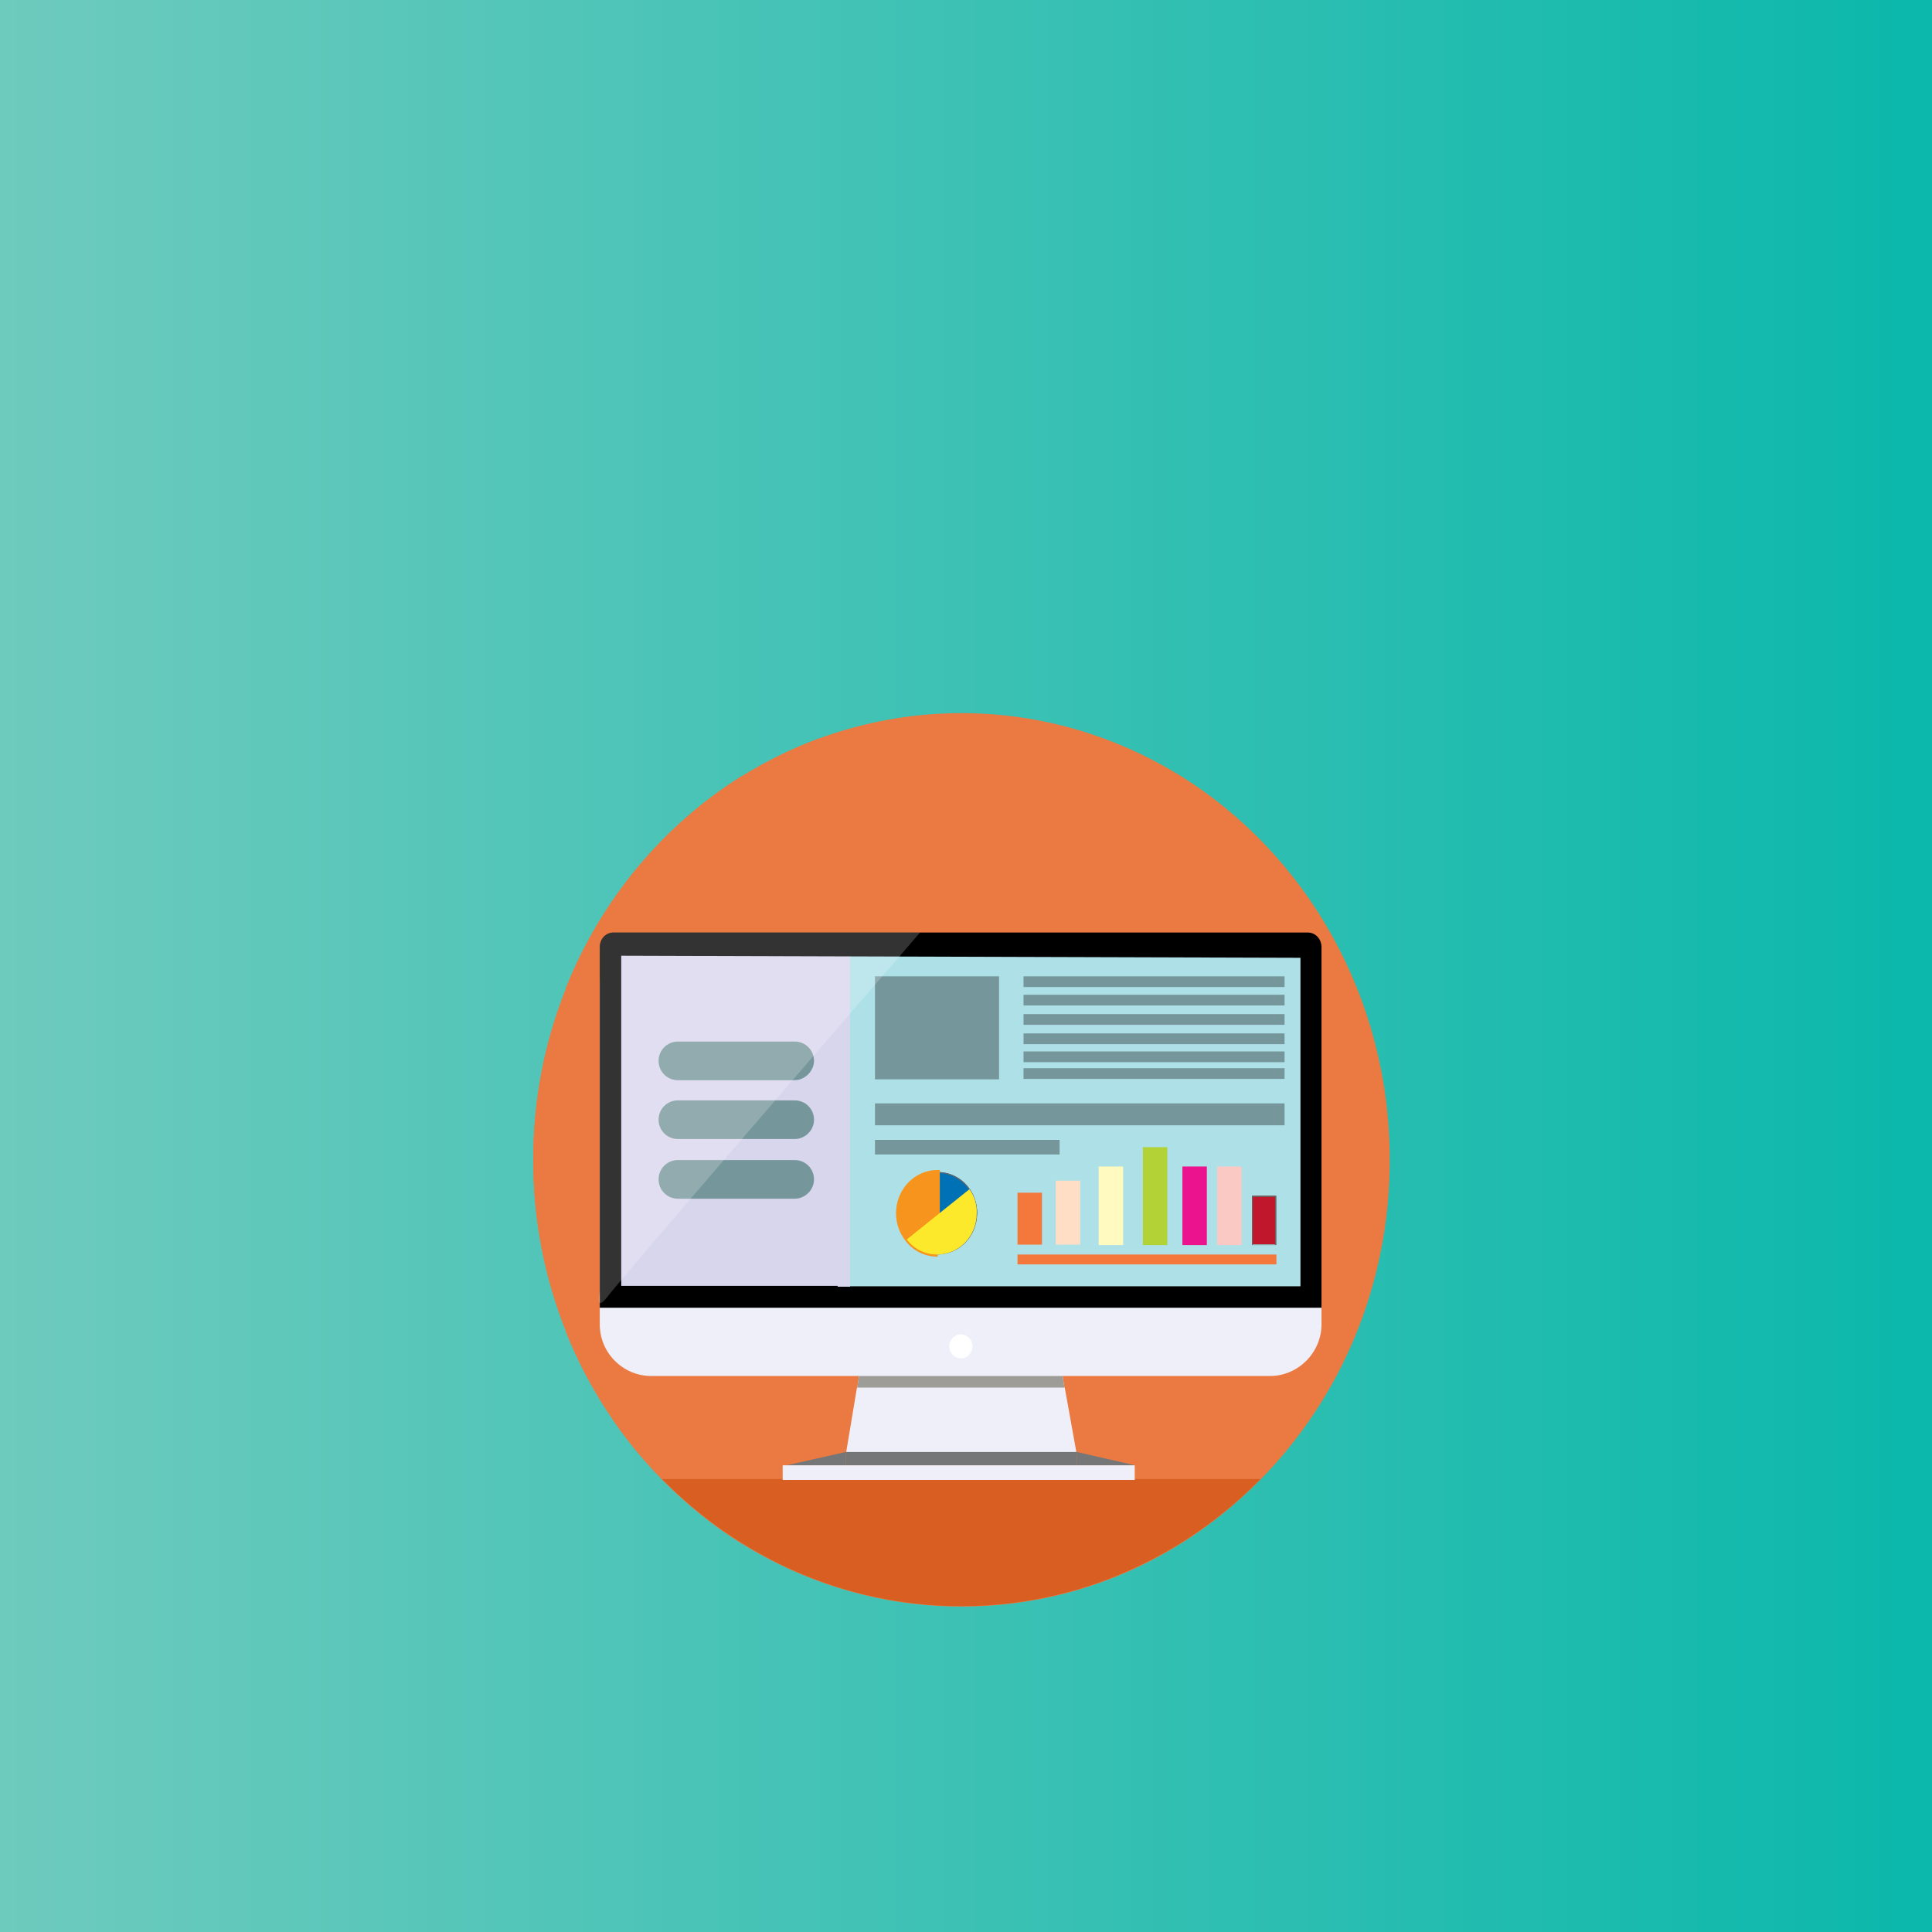
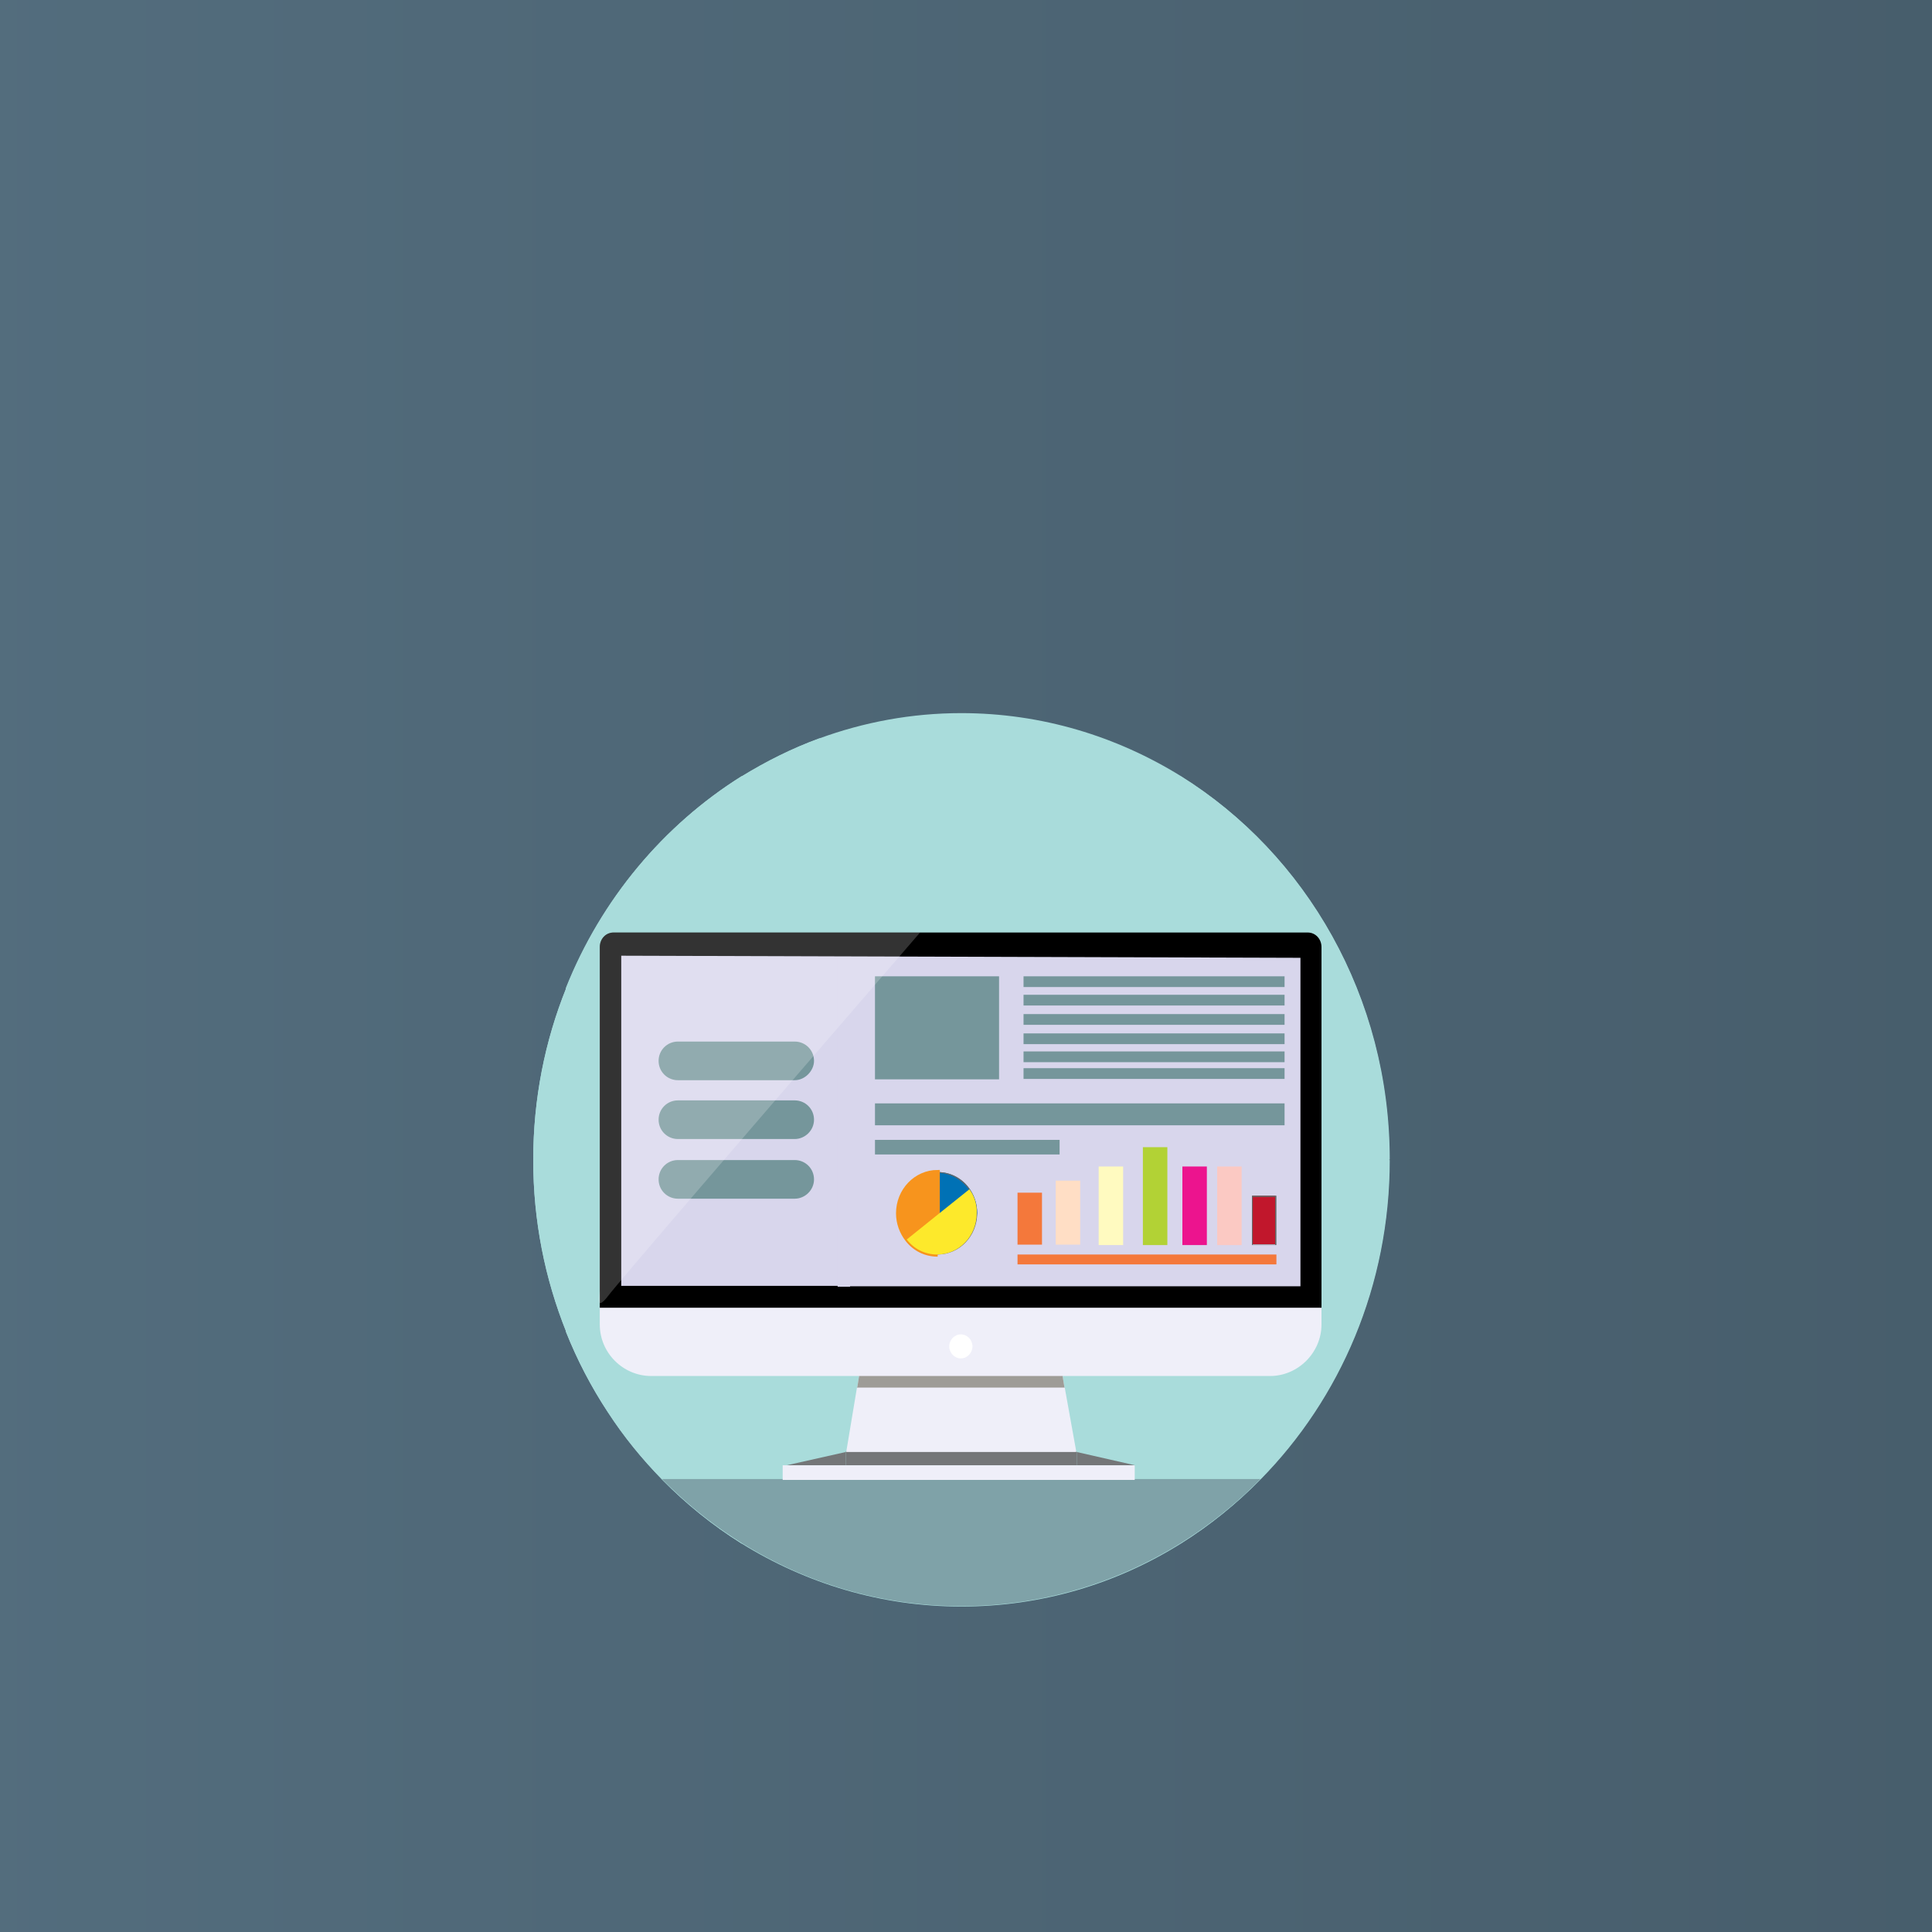
<svg xmlns="http://www.w3.org/2000/svg" version="1.1" id="Layer_1" x="0px" y="0px" viewBox="0 0 450 450" style="enable-background:new 0 0 450 450;" xml:space="preserve">
  <style type="text/css">
	.st0{fill:url(#SVGID_1_);}
- 	.st1{fill:#EA7A42;}
+ 	.st1{fill:#A9DCDB;}
	.st2{fill:#EFEFF9;}
	.st3{fill:#FFFFFF;}
- 	.st4{fill:#AEE0E8;}
+ 	.st4{fill:#D8D6EC;}
	.st5{fill:#747678;}
- 	.st6{fill:#D85E21;}
- 	.st7{fill:#D8D6EC;}
- 	.st8{fill:#75969B;}
- 	.st9{fill:#F4783B;}
- 	.st10{fill:#EC148E;}
- 	.st11{fill:#FBC9C3;}
- 	.st12{fill:#C1172C;}
- 	.st13{fill:#666666;}
- 	.st14{fill:#FFDEC5;}
- 	.st15{fill:#FFFAC0;}
- 	.st16{fill:#B2D235;}
- 	.st17{fill:#0071B5;}
- 	.st18{fill:#F7941D;stroke:#F7941D;stroke-miterlimit:10;}
- 	.st19{fill:#FDE92B;}
- 	.st20{fill:#9E9C97;}
- 	.st21{fill:none;stroke:#000000;stroke-width:2;stroke-miterlimit:10;}
- 	.st22{opacity:0.2;fill:#FFFFFF;enable-background:new    ;}
+ 	.st6{fill:#7FA2A8;}
+ 	.st7{fill:#75969B;}
+ 	.st8{fill:#F4783B;}
+ 	.st9{fill:#EC148E;}
+ 	.st10{fill:#FBC9C3;}
+ 	.st11{fill:#C1172C;}
+ 	.st12{fill:#666666;}
+ 	.st13{fill:#FFDEC5;}
+ 	.st14{fill:#FFFAC0;}
+ 	.st15{fill:#B2D235;}
+ 	.st16{fill:#0071B5;}
+ 	.st17{fill:#F7941D;stroke:#F7941D;stroke-miterlimit:10;}
+ 	.st18{fill:#FDE92B;}
+ 	.st19{fill:#9E9C97;}
+ 	.st20{fill:none;stroke:#000000;stroke-width:2;stroke-miterlimit:10;}
+ 	.st21{opacity:0.2;fill:#FFFFFF;enable-background:new    ;}
</style>
-   <linearGradient id="SVGID_1_" gradientUnits="userSpaceOnUse" x1="-137.885" y1="375" x2="1134.114" y2="375" gradientTransform="matrix(1 0 0 1 0 -150)">
-     <stop offset="5.618000e-03" style="stop-color:#8AD0C3" />
-     <stop offset="0.5" style="stop-color:#00B6A9" />
-     <stop offset="1" style="stop-color:#00A185" />
+   <linearGradient id="SVGID_1_" gradientUnits="userSpaceOnUse" x1="-137.9" y1="74.89" x2="1134.1" y2="74.89" gradientTransform="matrix(1 0 0 -1 0 299.89)">
+     <stop offset="5.618000e-03" style="stop-color:#567182" />
+     <stop offset="0.5" style="stop-color:#465C6A" />
+     <stop offset="1" style="stop-color:#465C6A" />
  </linearGradient>
-   <rect x="-137.9" class="st0" width="1272" height="450" />
+   <rect x="-137.9" y="0" class="st0" width="1272" height="450" />
  <path class="st1" d="M323.6,270.2c0,29.2-11.5,55.5-30.1,74.4c-5.6,5.7-11.8,10.7-18.5,14.9H172.7c-6.7-4.2-12.9-9.2-18.5-14.9  c-9.5-9.7-17.2-21.4-22.4-34.4v-80.1c8.2-20.6,22.7-37.9,40.9-49.3H275C304.2,198.9,323.6,232.2,323.6,270.2z" />
  <path class="st1" d="M124.2,270.2c0-14.2,2.7-27.7,7.7-40.1c8.2-20.6,22.7-37.9,40.9-49.3c5.7-3.5,11.7-6.5,18-8.8  c10.4-3.8,21.5-5.9,33.1-5.9c18.7,0,36.2,5.4,51.2,14.7c29.1,18.2,48.6,51.4,48.6,89.3H124.2" />
  <path class="st1" d="M124.2,270.2c0-14.2,2.7-27.7,7.7-40.1c8.2-20.6,22.7-37.9,40.9-49.3c5.7-3.5,11.7-6.5,18-8.8h11.9  c1.1,0,1.9,0.9,1.9,2v153c0,1.1-0.9,2-1.9,2h-61c-3.9-5.9-7.2-12.2-9.8-18.8C126.9,297.8,124.2,284.3,124.2,270.2" />
  <path class="st1" d="M124.2,270.2h199.5c0,29.2-11.5,55.5-30.1,74.4c-5.6,5.7-11.8,10.7-18.5,14.9c-15,9.4-32.5,14.7-51.2,14.7  s-36.2-5.4-51.2-14.7c-6.7-4.2-12.9-9.2-18.5-14.9c-4.6-4.7-8.9-9.9-12.5-15.5c-3.9-5.9-7.2-12.2-9.8-18.8  C126.9,297.8,124.2,284.3,124.2,270.2" />
  <g>
    <path class="st2" d="M295.8,320.5H151.7c-6.6,0-12-5.4-12-12v-79.2c0-6.6,5.4-12,12-12h144.1c6.6,0,12,5.4,12,12v79.2   C307.8,315,302.4,320.5,295.8,320.5z" />
  </g>
  <g>
    <rect x="148.7" y="226.2" class="st3" width="150.1" height="69.4" />
-     <path d="M289.8,235.2v51.4H157.7v-51.4h54.8h0.9h0.9H289.8 M304.6,217.2h-90.3c-0.3,0-0.6,0-0.9,0c-0.3,0-0.6,0-0.9,0h-69.6   c-1.8,0-3.2,1.5-3.2,3.4v84l0,0h168.1v-84C307.8,218.7,306.4,217.2,304.6,217.2L304.6,217.2z" />
+     <path d="M289.8,235.2v51.4H157.7v-51.4h54.8h0.9h0.9L289.8,235.2 M304.6,217.2h-90.3c-0.3,0-0.6,0-0.9,0c-0.3,0-0.6,0-0.9,0h-69.6   c-1.8,0-3.2,1.5-3.2,3.4v84l0,0h168.1v-84C307.8,218.7,306.4,217.2,304.6,217.2L304.6,217.2z" />
  </g>
  <g>
    <rect x="197" y="222.3" class="st4" width="105.9" height="77.3" />
  </g>
  <polygon class="st5" points="197,338.2 197,341.3 183.2,341.3 " />
  <g>
    <ellipse class="st3" cx="223.8" cy="313.8" rx="2.2" ry="2.3" />
    <path class="st3" d="M223.8,311.8c0.9,0,1.7,0.8,1.7,1.8s-0.8,1.8-1.7,1.8s-1.7-0.8-1.7-1.8S222.8,311.8,223.8,311.8 M223.8,310.8   c-1.5,0-2.7,1.3-2.7,2.8s1.2,2.8,2.7,2.8s2.7-1.3,2.7-2.8S225.3,310.8,223.8,310.8L223.8,310.8z" />
  </g>
  <polygon class="st5" points="264.4,341.3 250.8,341.3 250.8,338.2 " />
  <path class="st6" d="M154.2,344.5c18,18.3,42.6,29.6,69.7,29.6s51.7-11.3,69.7-29.6H154.2z" />
  <g>
    <polygon class="st5" points="250.8,338.2 250.8,341.3 197,341.3 197,338.2 197.1,338 250.7,338  " />
  </g>
  <g>
    <rect x="182.3" y="341.3" class="st2" width="82" height="3.4" />
  </g>
  <g>
    <polygon class="st2" points="250.7,338.2 197.1,338.2 199.6,323.2 199.7,323 200.1,320.5 200.1,320.2 247.4,320.2 247.5,320.5    247.9,323 248,323.2  " />
  </g>
-   <rect x="144.7" y="222.4" class="st7" width="52.3" height="77.1" />
-   <rect x="203.8" y="227.4" class="st8" width="28.9" height="24" />
-   <rect x="238.4" y="227.4" class="st8" width="60.8" height="2.5" />
-   <rect x="238.4" y="240.7" class="st8" width="60.8" height="2.5" />
-   <rect x="238.4" y="236.2" class="st8" width="60.8" height="2.5" />
-   <rect x="238.4" y="244.9" class="st8" width="60.8" height="2.5" />
-   <rect x="238.4" y="248.8" class="st8" width="60.8" height="2.5" />
-   <rect x="203.8" y="257" class="st8" width="95.4" height="5.1" />
+   <rect x="144.7" y="222.4" class="st4" width="52.3" height="77.1" />
+   <rect x="203.8" y="227.4" class="st7" width="28.9" height="24" />
+   <rect x="238.4" y="227.4" class="st7" width="60.8" height="2.5" />
+   <rect x="238.4" y="240.7" class="st7" width="60.8" height="2.5" />
+   <rect x="238.4" y="236.2" class="st7" width="60.8" height="2.5" />
+   <rect x="238.4" y="244.9" class="st7" width="60.8" height="2.5" />
+   <rect x="238.4" y="248.8" class="st7" width="60.8" height="2.5" />
+   <rect x="203.8" y="257" class="st7" width="95.4" height="5.1" />
  <g>
-     <rect x="238.4" y="231.7" class="st8" width="60.8" height="2.5" />
+     <rect x="238.4" y="231.7" class="st7" width="60.8" height="2.5" />
  </g>
-   <rect x="203.8" y="265.5" class="st8" width="43" height="3.4" />
+   <rect x="203.8" y="265.5" class="st7" width="43" height="3.4" />
  <g>
-     <rect x="237" y="292.2" class="st9" width="60.3" height="2.3" />
+     <rect x="237" y="292.2" class="st8" width="60.3" height="2.3" />
  </g>
  <g>
-     <rect x="237" y="277.8" class="st9" width="5.7" height="12.1" />
+     <rect x="237" y="277.8" class="st8" width="5.7" height="12.1" />
  </g>
  <g>
-     <rect x="275.4" y="271.7" class="st10" width="5.7" height="18.3" />
+     <rect x="275.4" y="271.7" class="st9" width="5.7" height="18.3" />
  </g>
  <g>
-     <rect x="283.5" y="271.7" class="st11" width="5.7" height="18.3" />
+     <rect x="283.5" y="271.7" class="st10" width="5.7" height="18.3" />
  </g>
  <g>
-     <rect x="291.7" y="278.5" class="st12" width="5.4" height="11.3" />
-     <path class="st13" d="M297,278.8v11.1h-5.2v-11.1H297 M297.3,278.5h-5.7V290h5.7V278.5L297.3,278.5z" />
+     <rect x="291.7" y="278.5" class="st11" width="5.4" height="11.3" />
+     <path class="st12" d="M297,278.8v11.1h-5.2v-11.1H297 M297.3,278.5h-5.7V290h5.7V278.5L297.3,278.5z" />
  </g>
  <g>
-     <rect x="245.9" y="275" class="st14" width="5.7" height="14.9" />
+     <rect x="245.9" y="275" class="st13" width="5.7" height="14.9" />
  </g>
  <g>
-     <rect x="255.9" y="271.7" class="st15" width="5.7" height="18.3" />
+     <rect x="255.9" y="271.7" class="st14" width="5.7" height="18.3" />
  </g>
  <g>
-     <rect x="266.2" y="267.2" class="st16" width="5.7" height="22.8" />
+     <rect x="266.2" y="267.2" class="st15" width="5.7" height="22.8" />
  </g>
  <g>
-     <path class="st17" d="M218.4,292c-2.7,0-5.3-1.3-7-3.5c-1.3-1.7-2-3.8-2-6c0-5.2,4.1-9.5,9.1-9.5c2.9,0,5.7,1.5,7.4,4   c1.1,1.6,1.7,3.5,1.7,5.5C227.4,287.8,223.4,292,218.4,292z" />
-     <path class="st13" d="M218.4,273.2c2.9,0,5.6,1.5,7.3,3.9c1.1,1.6,1.7,3.5,1.7,5.4c0,5.1-4,9.3-8.9,9.3c-2.7,0-5.2-1.2-6.9-3.4   c-1.3-1.7-2-3.8-2-5.9C209.4,277.5,213.4,273.2,218.4,273.2 M218.4,273c-5.1,0-9.2,4.3-9.2,9.6c0,2.3,0.8,4.4,2.1,6.1   c1.7,2.2,4.2,3.5,7.1,3.5c5.1,0,9.2-4.3,9.2-9.6c0-2.1-0.6-4-1.7-5.6C224.2,274.5,221.5,273,218.4,273L218.4,273z" />
+     <path class="st16" d="M218.4,292c-2.7,0-5.3-1.3-7-3.5c-1.3-1.7-2-3.8-2-6c0-5.2,4.1-9.5,9.1-9.5c2.9,0,5.7,1.5,7.4,4   c1.1,1.6,1.7,3.5,1.7,5.5C227.4,287.8,223.4,292,218.4,292z" />
+     <path class="st12" d="M218.4,273.2c2.9,0,5.6,1.5,7.3,3.9c1.1,1.6,1.7,3.5,1.7,5.4c0,5.1-4,9.3-8.9,9.3c-2.7,0-5.2-1.2-6.9-3.4   c-1.3-1.7-2-3.8-2-5.9C209.4,277.5,213.4,273.2,218.4,273.2 M218.4,273c-5.1,0-9.2,4.3-9.2,9.6c0,2.3,0.8,4.4,2.1,6.1   c1.7,2.2,4.2,3.5,7.1,3.5c5.1,0,9.2-4.3,9.2-9.6c0-2.1-0.6-4-1.7-5.6C224.2,274.5,221.5,273,218.4,273L218.4,273z" />
  </g>
-   <path class="st18" d="M218.4,283v-10c-5.1,0-9.2,4.3-9.2,9.6c0,2.3,0.8,4.4,2.1,6.1c1.7,2.2,4.2,3.5,7.1,3.5" />
+   <path class="st17" d="M218.4,283v-10c-5.1,0-9.2,4.3-9.2,9.6c0,2.3,0.8,4.4,2.1,6.1c1.7,2.2,4.2,3.5,7.1,3.5" />
  <g>
-     <path class="st19" d="M218.4,291.2c-2.1,0-4.2-0.9-5.7-2.4l12.9-10.3c0.6,1.2,1,2.6,1,4.1C226.6,287.3,222.9,291.2,218.4,291.2z" />
-     <path class="st19" d="M225.2,280.2c0.3,0.8,0.4,1.6,0.4,2.5c0,4.2-3.2,7.6-7.2,7.6c-1.5,0-2.9-0.5-4.1-1.4l5.4-4.3L225.2,280.2    M225.8,277l-7.5,6l-7.1,5.7c1.7,2.2,4.2,3.5,7.1,3.5c5.1,0,9.2-4.3,9.2-9.6C227.6,280.5,226.9,278.5,225.8,277L225.8,277z" />
+     <path class="st18" d="M218.4,291.2c-2.1,0-4.2-0.9-5.7-2.4l12.9-10.3c0.6,1.2,1,2.6,1,4.1C226.6,287.3,222.9,291.2,218.4,291.2z" />
+     <path class="st18" d="M225.2,280.2c0.3,0.8,0.4,1.6,0.4,2.5c0,4.2-3.2,7.6-7.2,7.6c-1.5,0-2.9-0.5-4.1-1.4l5.4-4.3L225.2,280.2    M225.8,277l-7.5,6l-7.1,5.7c1.7,2.2,4.2,3.5,7.1,3.5c5.1,0,9.2-4.3,9.2-9.6C227.6,280.5,226.9,278.5,225.8,277L225.8,277z" />
  </g>
-   <polygon class="st20" points="248,323.2 199.6,323.2 199.7,323 200.1,320.5 247.5,320.5 247.9,323 " />
-   <polygon class="st7" points="195.1,222.4 195.1,299.7 197,299.7 198,299.7 198,222.3 " />
-   <path class="st8" d="M185.1,279.2h-27.2c-2.5,0-4.5-2-4.5-4.5l0,0c0-2.5,2-4.5,4.5-4.5h27.2c2.5,0,4.5,2,4.5,4.5l0,0  C189.6,277.2,187.5,279.2,185.1,279.2z" />
-   <path class="st8" d="M185.1,251.6h-27.2c-2.5,0-4.5-2-4.5-4.5l0,0c0-2.5,2-4.5,4.5-4.5h27.2c2.5,0,4.5,2,4.5,4.5l0,0  C189.6,249.4,187.5,251.6,185.1,251.6z" />
-   <path class="st8" d="M185.1,265.3h-27.2c-2.5,0-4.5-2-4.5-4.5l0,0c0-2.5,2-4.5,4.5-4.5h27.2c2.5,0,4.5,2,4.5,4.5l0,0  C189.6,263.3,187.5,265.3,185.1,265.3z" />
-   <line class="st21" x1="305.7" y1="222.1" x2="143.7" y2="221.6" />
-   <path class="st22" d="M214.3,217.2c-41.9,48.5-70.7,82-72.7,84.7c-0.2,0.3-1.4,1.8-1.9,1.6c-0.4-0.2-0.3-1.4,0-2.7v-80.2  c0-1.9,1.5-3.4,3.2-3.4h69.6C213.1,217.2,213.7,217.2,214.3,217.2z" />
+   <polygon class="st19" points="248,323.2 199.6,323.2 199.7,323 200.1,320.5 247.5,320.5 247.9,323 " />
+   <polygon class="st4" points="195.1,222.4 195.1,299.7 197,299.7 198,299.7 198,222.3 " />
+   <path class="st7" d="M185.1,279.2h-27.2c-2.5,0-4.5-2-4.5-4.5l0,0c0-2.5,2-4.5,4.5-4.5h27.2c2.5,0,4.5,2,4.5,4.5l0,0  C189.6,277.2,187.5,279.2,185.1,279.2z" />
+   <path class="st7" d="M185.1,251.6h-27.2c-2.5,0-4.5-2-4.5-4.5l0,0c0-2.5,2-4.5,4.5-4.5h27.2c2.5,0,4.5,2,4.5,4.5l0,0  C189.6,249.4,187.5,251.6,185.1,251.6z" />
+   <path class="st7" d="M185.1,265.3h-27.2c-2.5,0-4.5-2-4.5-4.5l0,0c0-2.5,2-4.5,4.5-4.5h27.2c2.5,0,4.5,2,4.5,4.5l0,0  C189.6,263.3,187.5,265.3,185.1,265.3z" />
+   <line class="st20" x1="305.7" y1="222.1" x2="143.7" y2="221.6" />
+   <path class="st21" d="M214.3,217.2c-41.9,48.5-70.7,82-72.7,84.7c-0.2,0.3-1.4,1.8-1.9,1.6c-0.4-0.2-0.3-1.4,0-2.7v-80.2  c0-1.9,1.5-3.4,3.2-3.4h69.6C213.1,217.2,213.7,217.2,214.3,217.2z" />
</svg>
